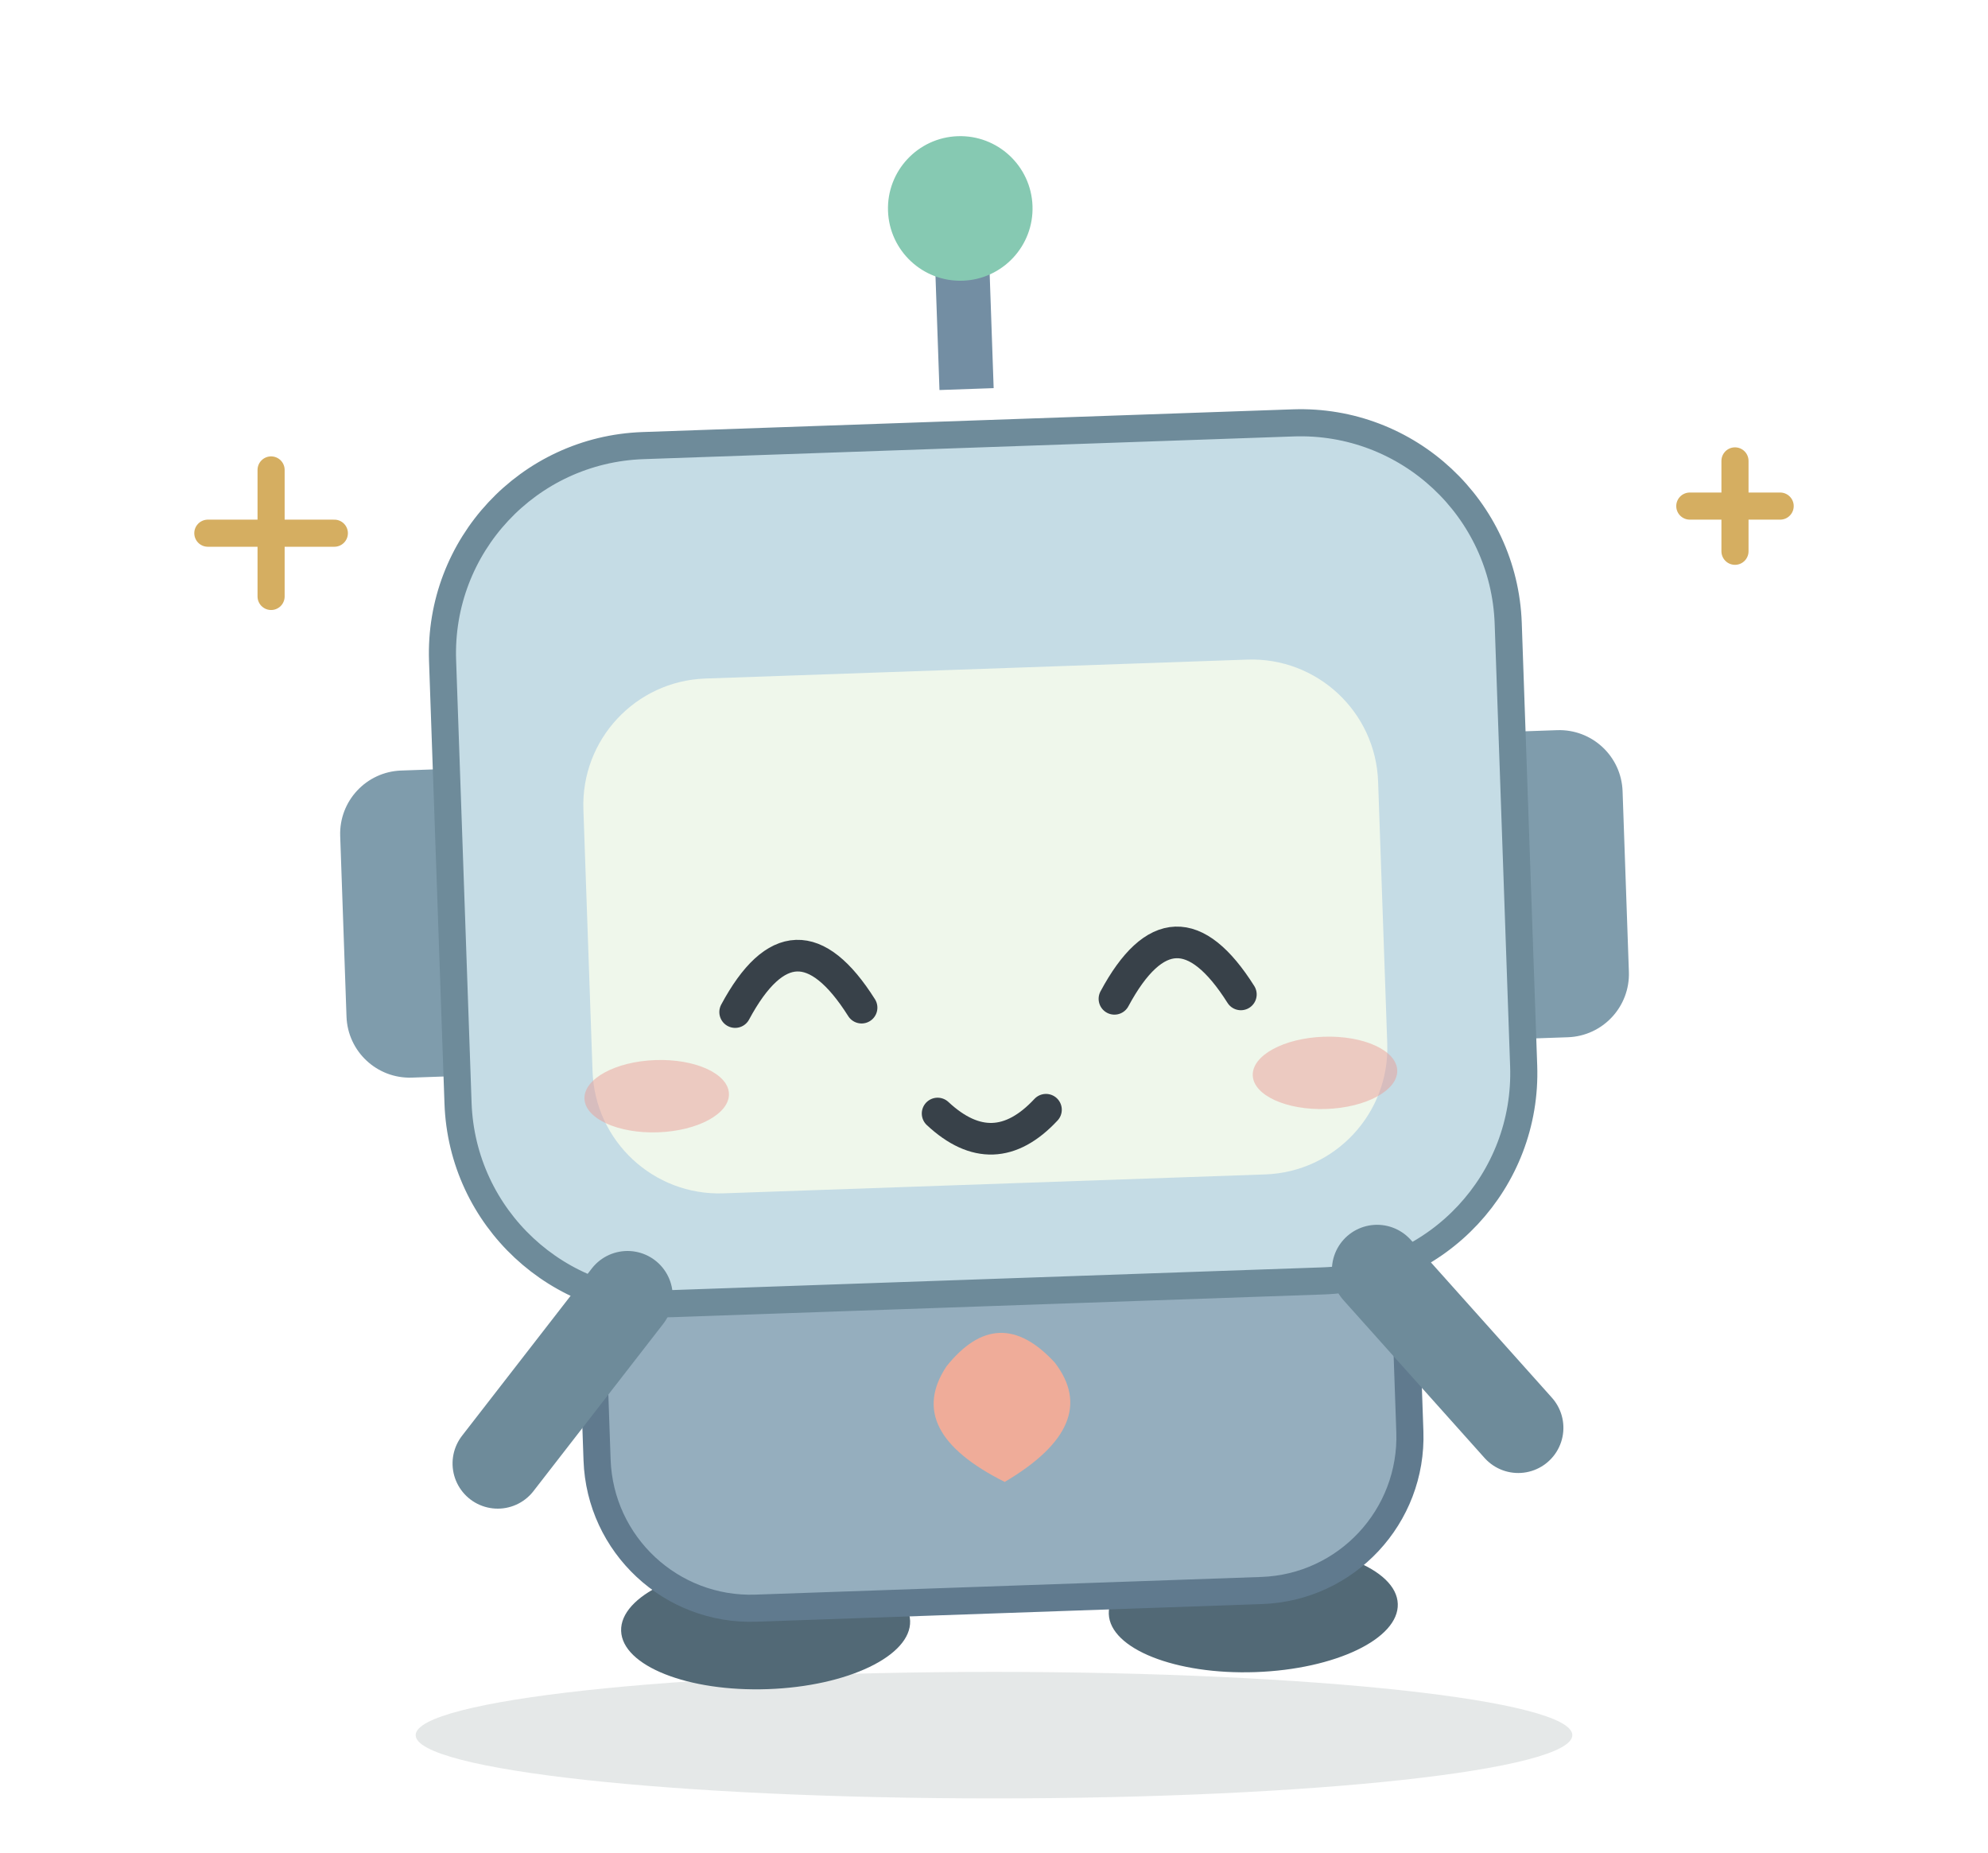
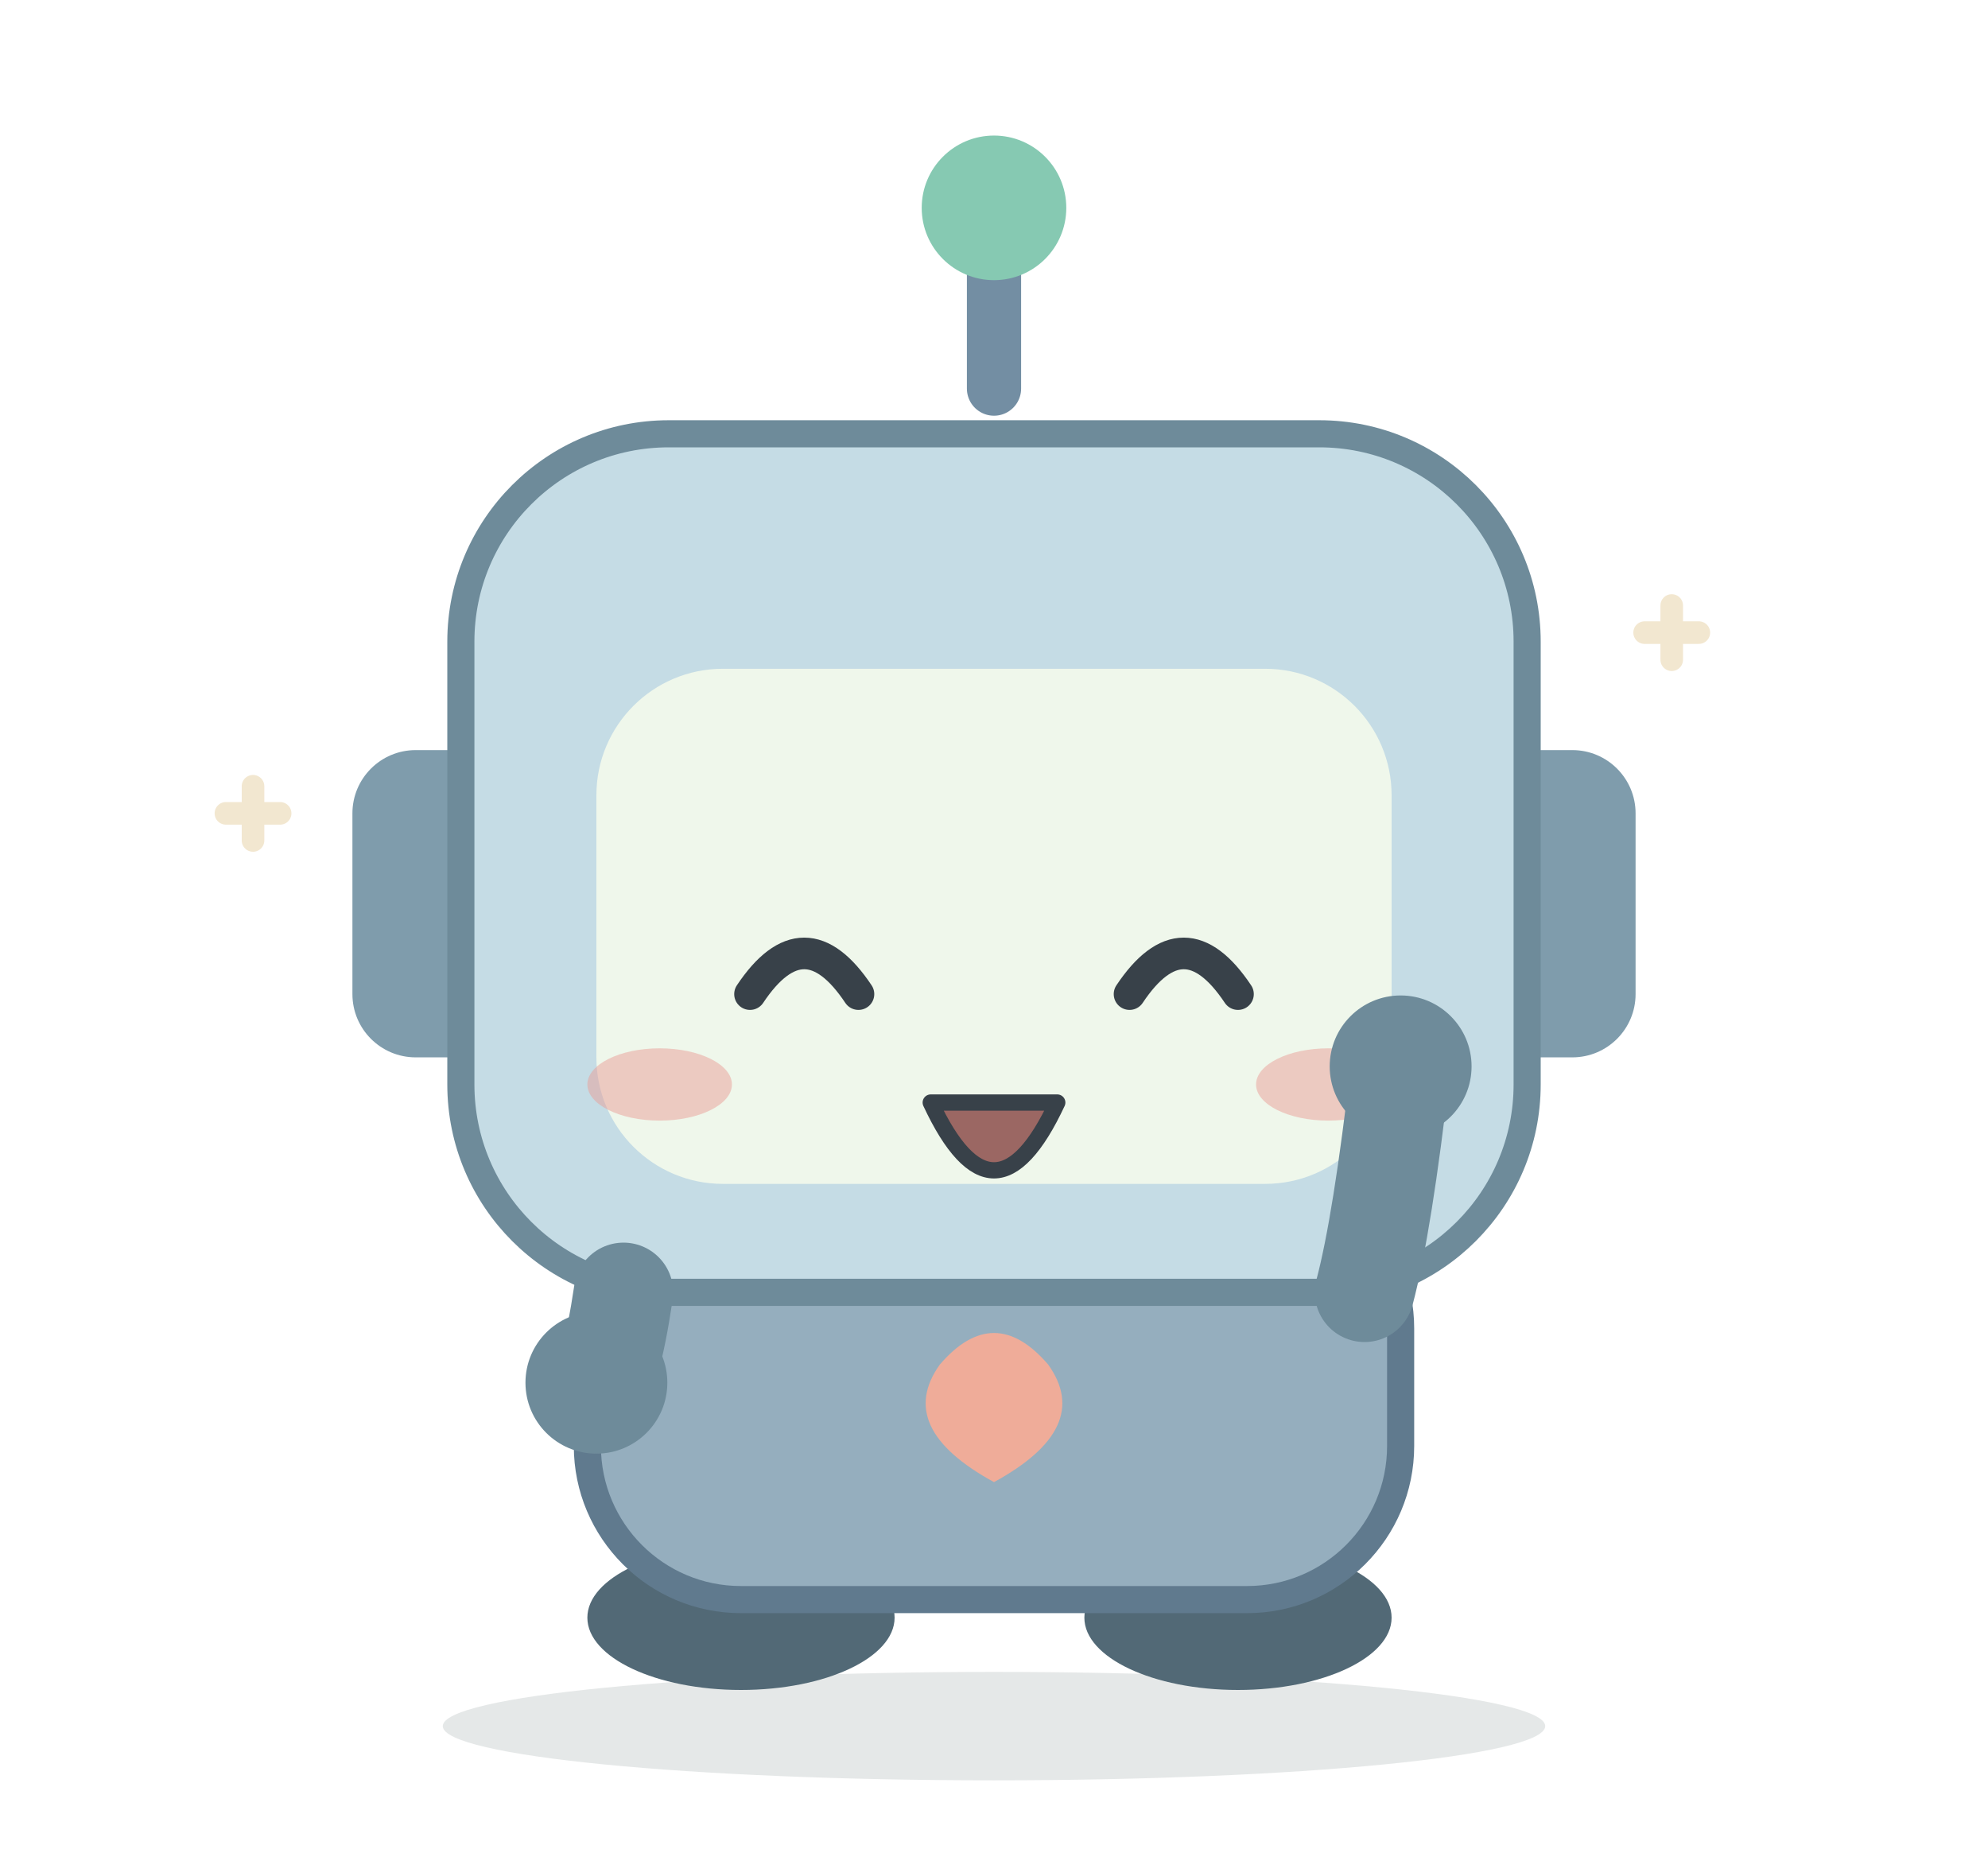
- <svg xmlns="http://www.w3.org/2000/svg" width="220" height="205" viewBox="0 0 220 205">
-   <ellipse cx="110" cy="192" rx="64" ry="7" fill="#263e3c" opacity=".12" />
-   <g transform="translate(0 0) rotate(-2 110 130)">
-     <path d="M110 43V29" stroke="#738ea3" stroke-width="6" />
-     <circle cx="110" cy="23" r="8" fill="#86c9b2" />
-     <ellipse cx="83" cy="179" rx="16" ry="7" fill="#526976" />
-     <ellipse cx="137" cy="179" rx="16" ry="7" fill="#526976" />
-     <rect x="65" y="130" width="90" height="47" rx="17" fill="#95aebe" stroke="#607a8e" stroke-width="3" />
-     <rect x="39" y="83" width="18" height="34" rx="7" fill="#7f9cac" />
-     <rect x="163" y="83" width="18" height="34" rx="7" fill="#7f9cac" />
-     <rect x="51" y="48" width="118" height="95" rx="23" fill="#c5dce5" stroke="#6e8b9a" stroke-width="3" />
-     <rect x="66" y="74" width="88" height="57" rx="14" fill="#eff7eb" />
-     <g color="#384149" stroke="currentColor" stroke-width="3.5" stroke-linecap="round" fill="none">
-       <path d="M82 111q7-12 14 0m28 0q7-12 14 0" />
-       <path d="M104 123q6 6 12 0" />
+ <svg xmlns="http://www.w3.org/2000/svg" width="220" height="205" viewBox="0 0 220 205" role="img" aria-label="fangfang greet frame 0">
+   <ellipse cx="110" cy="191" rx="61" ry="6" fill="#263e3c" stroke="none" stroke-width="0" opacity=".12" />
+   <g data-part="feet">
+     <g transform="rotate(0 82 179)">
+       <ellipse cx="82" cy="179" rx="17" ry="8" fill="#526976" stroke="none" stroke-width="2" />
    </g>
-     <g fill="#e99e97" opacity=".5">
-       <ellipse cx="73" cy="120" rx="8" ry="4" />
-       <ellipse cx="147" cy="120" rx="8" ry="4" />
+     <g transform="rotate(0 137 179)">
+       <ellipse cx="137" cy="179" rx="17" ry="8" fill="#526976" stroke="none" stroke-width="2" />
    </g>
-     <path d="M104 151q6-7 12 0q5 7-6 13q-11-6-6-13Z" fill="#efac99" />
-     <path d="M69 142l-15 18m98-18 15 18" stroke="#6e8b9a" stroke-width="10" stroke-linecap="round" />
  </g>
-   <path d="M30 52v14m-7-7h14m155-8v10m-5-5h10" stroke="#d5ae61" stroke-width="3" stroke-linecap="round" />
+   <g transform="translate(0 0)">
+     <g transform="translate(110 180) scale(1 1) translate(-110 -180)">
+       <rect x="39" y="83" width="18" height="34" rx="7" fill="#7f9cac" />
+       <rect x="163" y="83" width="18" height="34" rx="7" fill="#7f9cac" />
+       <rect x="65" y="130" width="90" height="47" rx="17" fill="#95aebe" stroke="#607a8e" stroke-width="3" />
+       <rect x="51" y="48" width="118" height="95" rx="23" fill="#c5dce5" stroke="#6e8b9a" stroke-width="3" />
+       <rect x="66" y="74" width="88" height="57" rx="14" fill="#eff7eb" />
+       <g transform="rotate(0 110 130) translate(0 0)">
+         <g data-part="face">
+           <ellipse cx="73" cy="120" rx="8" ry="4" fill="#e99e97" stroke="none" stroke-width="0" opacity="0.5" />
+           <ellipse cx="147" cy="120" rx="8" ry="4" fill="#e99e97" stroke="none" stroke-width="0" opacity=".5" />
+           <path d="M83 110q6 -9 12 0" fill="none" stroke="#384149" stroke-width="3.5" stroke-linecap="round" stroke-linejoin="round" />
+           <path d="M125 110q6 -9 12 0" fill="none" stroke="#384149" stroke-width="3.5" stroke-linecap="round" stroke-linejoin="round" />
+           <path d="M103 122Q110 137 117 122Z" fill="#9b6763" stroke="#384149" stroke-width="1.8" stroke-linecap="round" stroke-linejoin="round" />
+         </g>
+         <g transform="rotate(0 110 45)">
+           <path d="M110 43V29" fill="none" stroke="#738ea3" stroke-width="6" stroke-linecap="round" stroke-linejoin="round" />
+           <ellipse cx="110" cy="23" rx="8" ry="8" fill="#86c9b2" stroke="none" stroke-width="2" />
+         </g>
+       </g>
+     </g>
+     <path d="M104 151q6-7 12 0q5 7-6 13q-11-6-6-13Z" fill="#efac99" stroke="none" stroke-width="2.5" stroke-linecap="round" stroke-linejoin="round" />
+   </g>
+   <g data-part="left-arm">
+     <path d="M69 143Q67.5 153 66 153" fill="none" stroke="#6e8b9a" stroke-width="11" stroke-linecap="round" stroke-linejoin="round" />
+     <ellipse cx="66" cy="153" rx="7" ry="7" fill="#6e8b9a" stroke="#6e8b9a" stroke-width="1.7" />
+   </g>
+   <g data-part="right-arm">
+     <path d="M151 143Q153 135.5 155 118" fill="none" stroke="#6e8b9a" stroke-width="11" stroke-linecap="round" stroke-linejoin="round" />
+     <ellipse cx="155" cy="118" rx="7" ry="7" fill="#6e8b9a" stroke="#6e8b9a" stroke-width="1.7" />
+   </g>
+   <g data-part="sparkle" opacity="0.3">
+     <path d="M28 87v6m-3 -3h6m154-23v6m-3 -3h6" fill="none" stroke="#d5ae61" stroke-width="2.5" stroke-linecap="round" stroke-linejoin="round" />
+   </g>
</svg>
